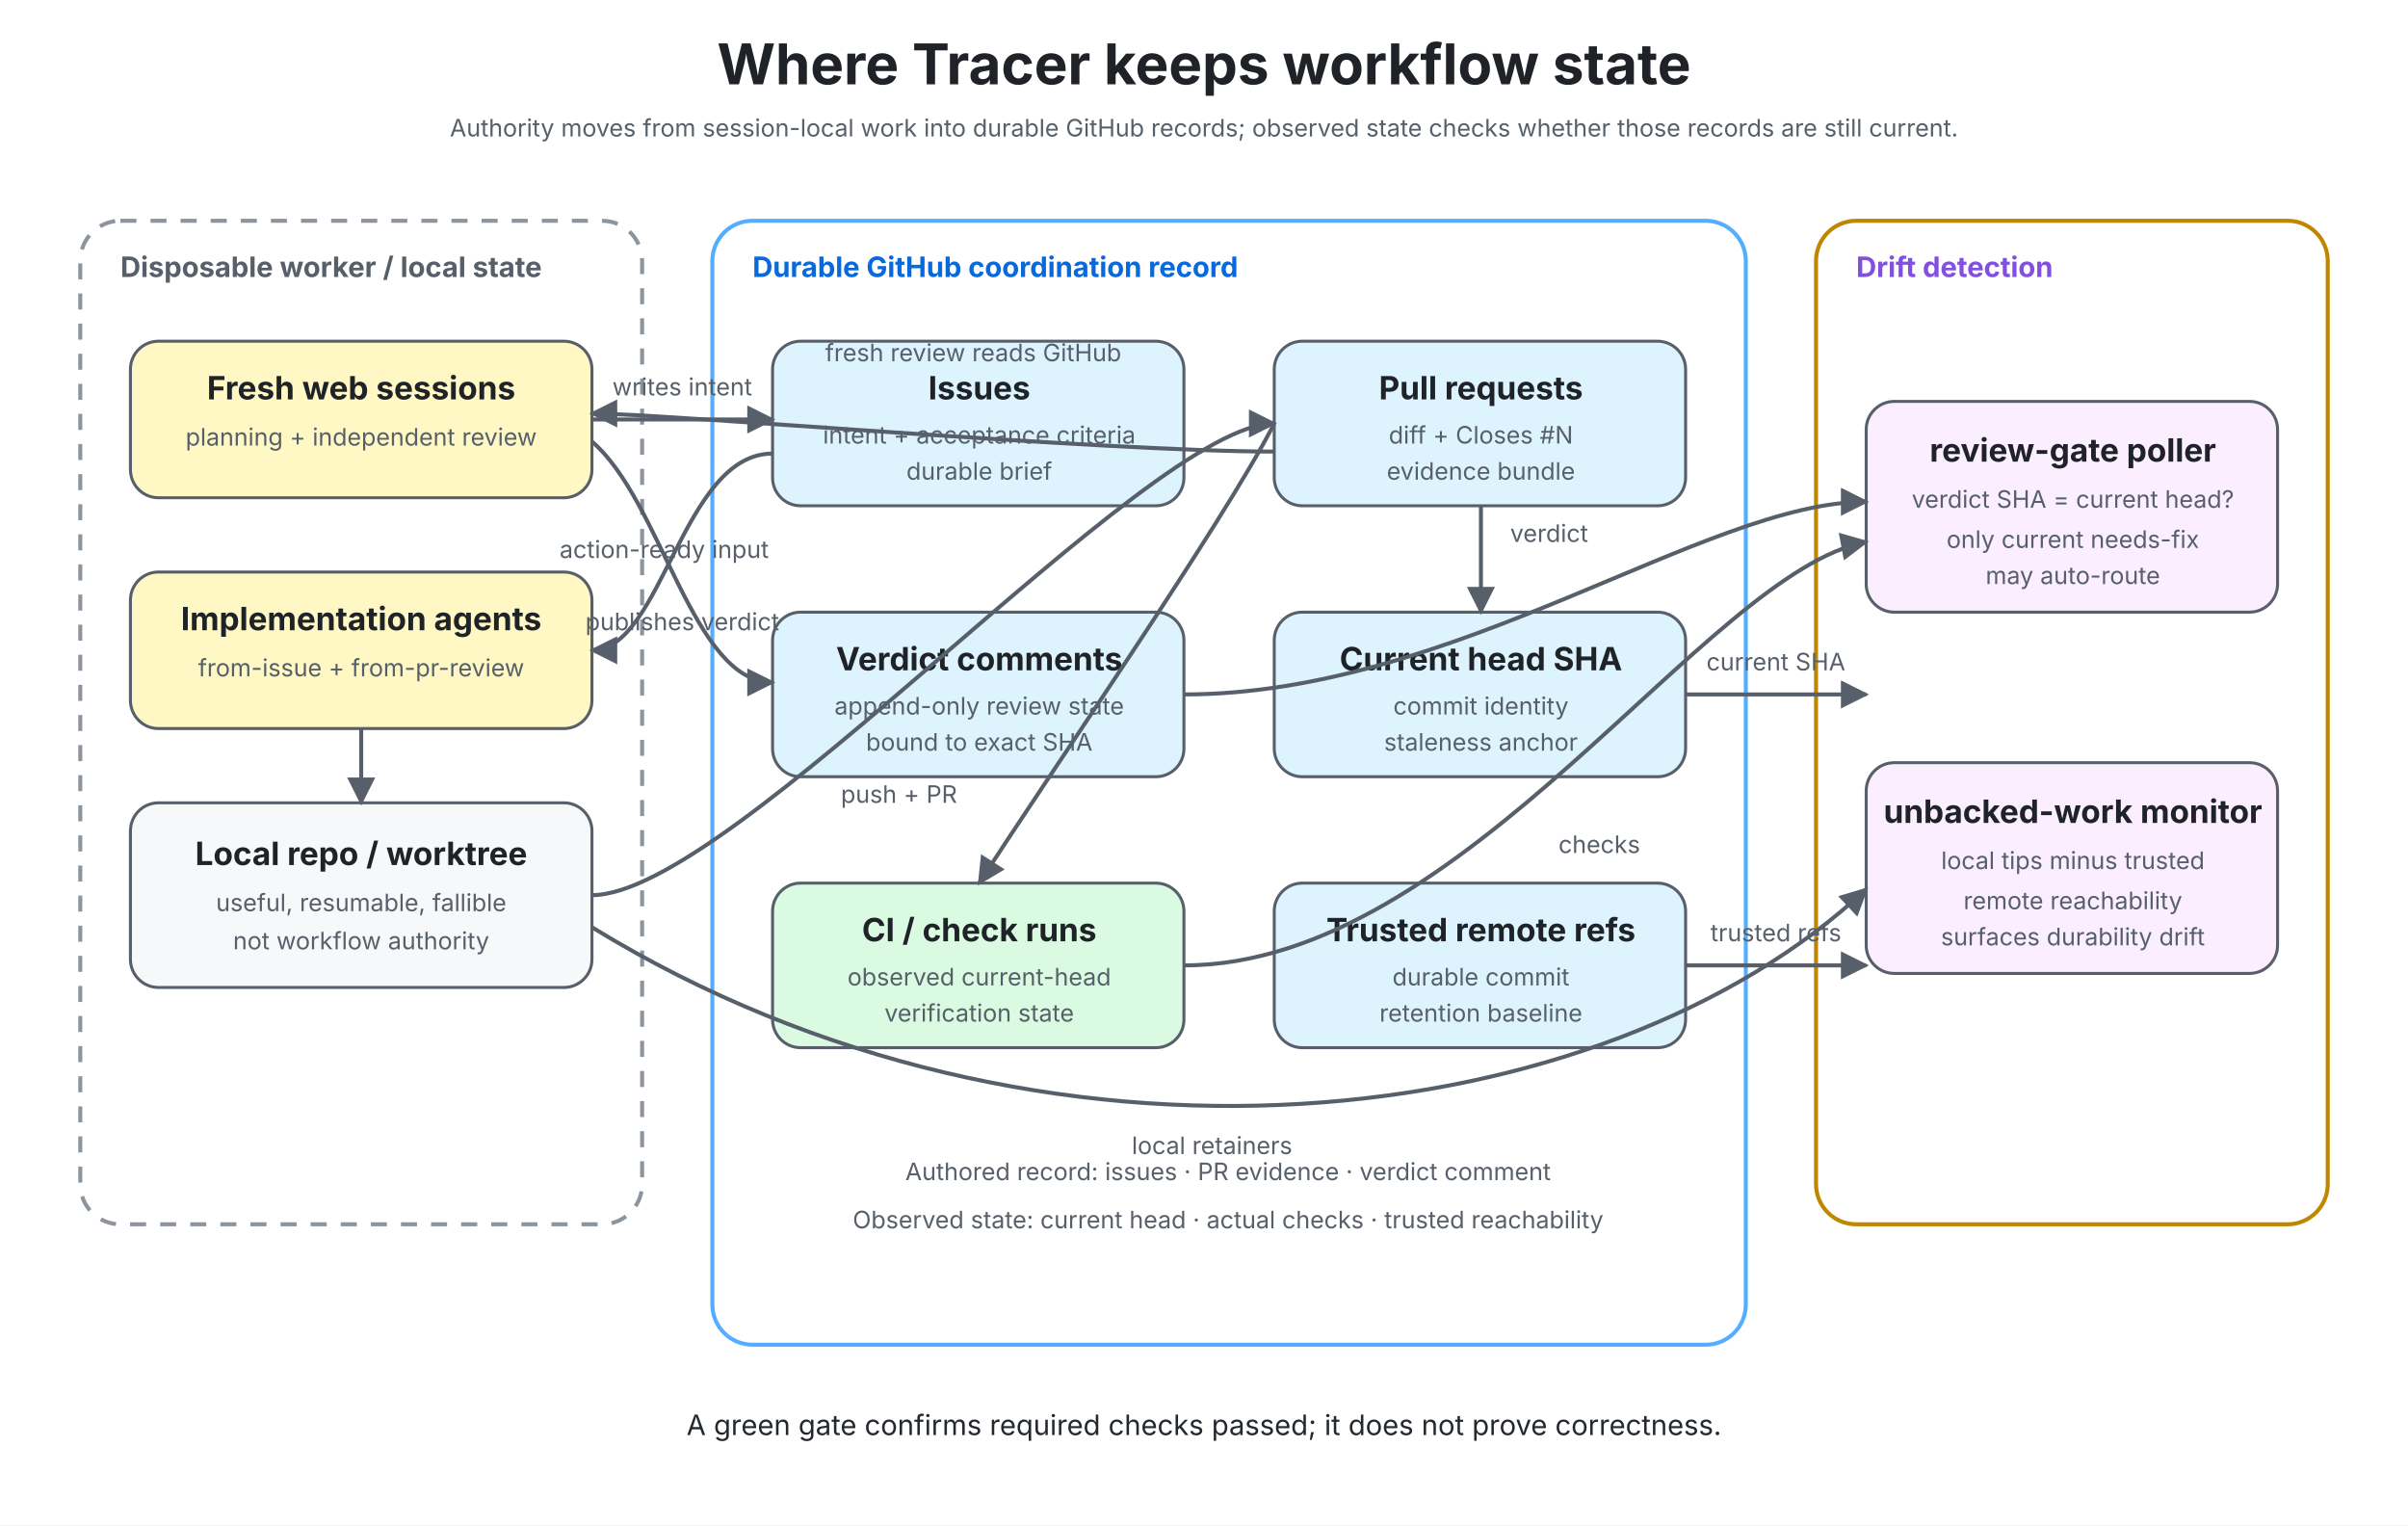
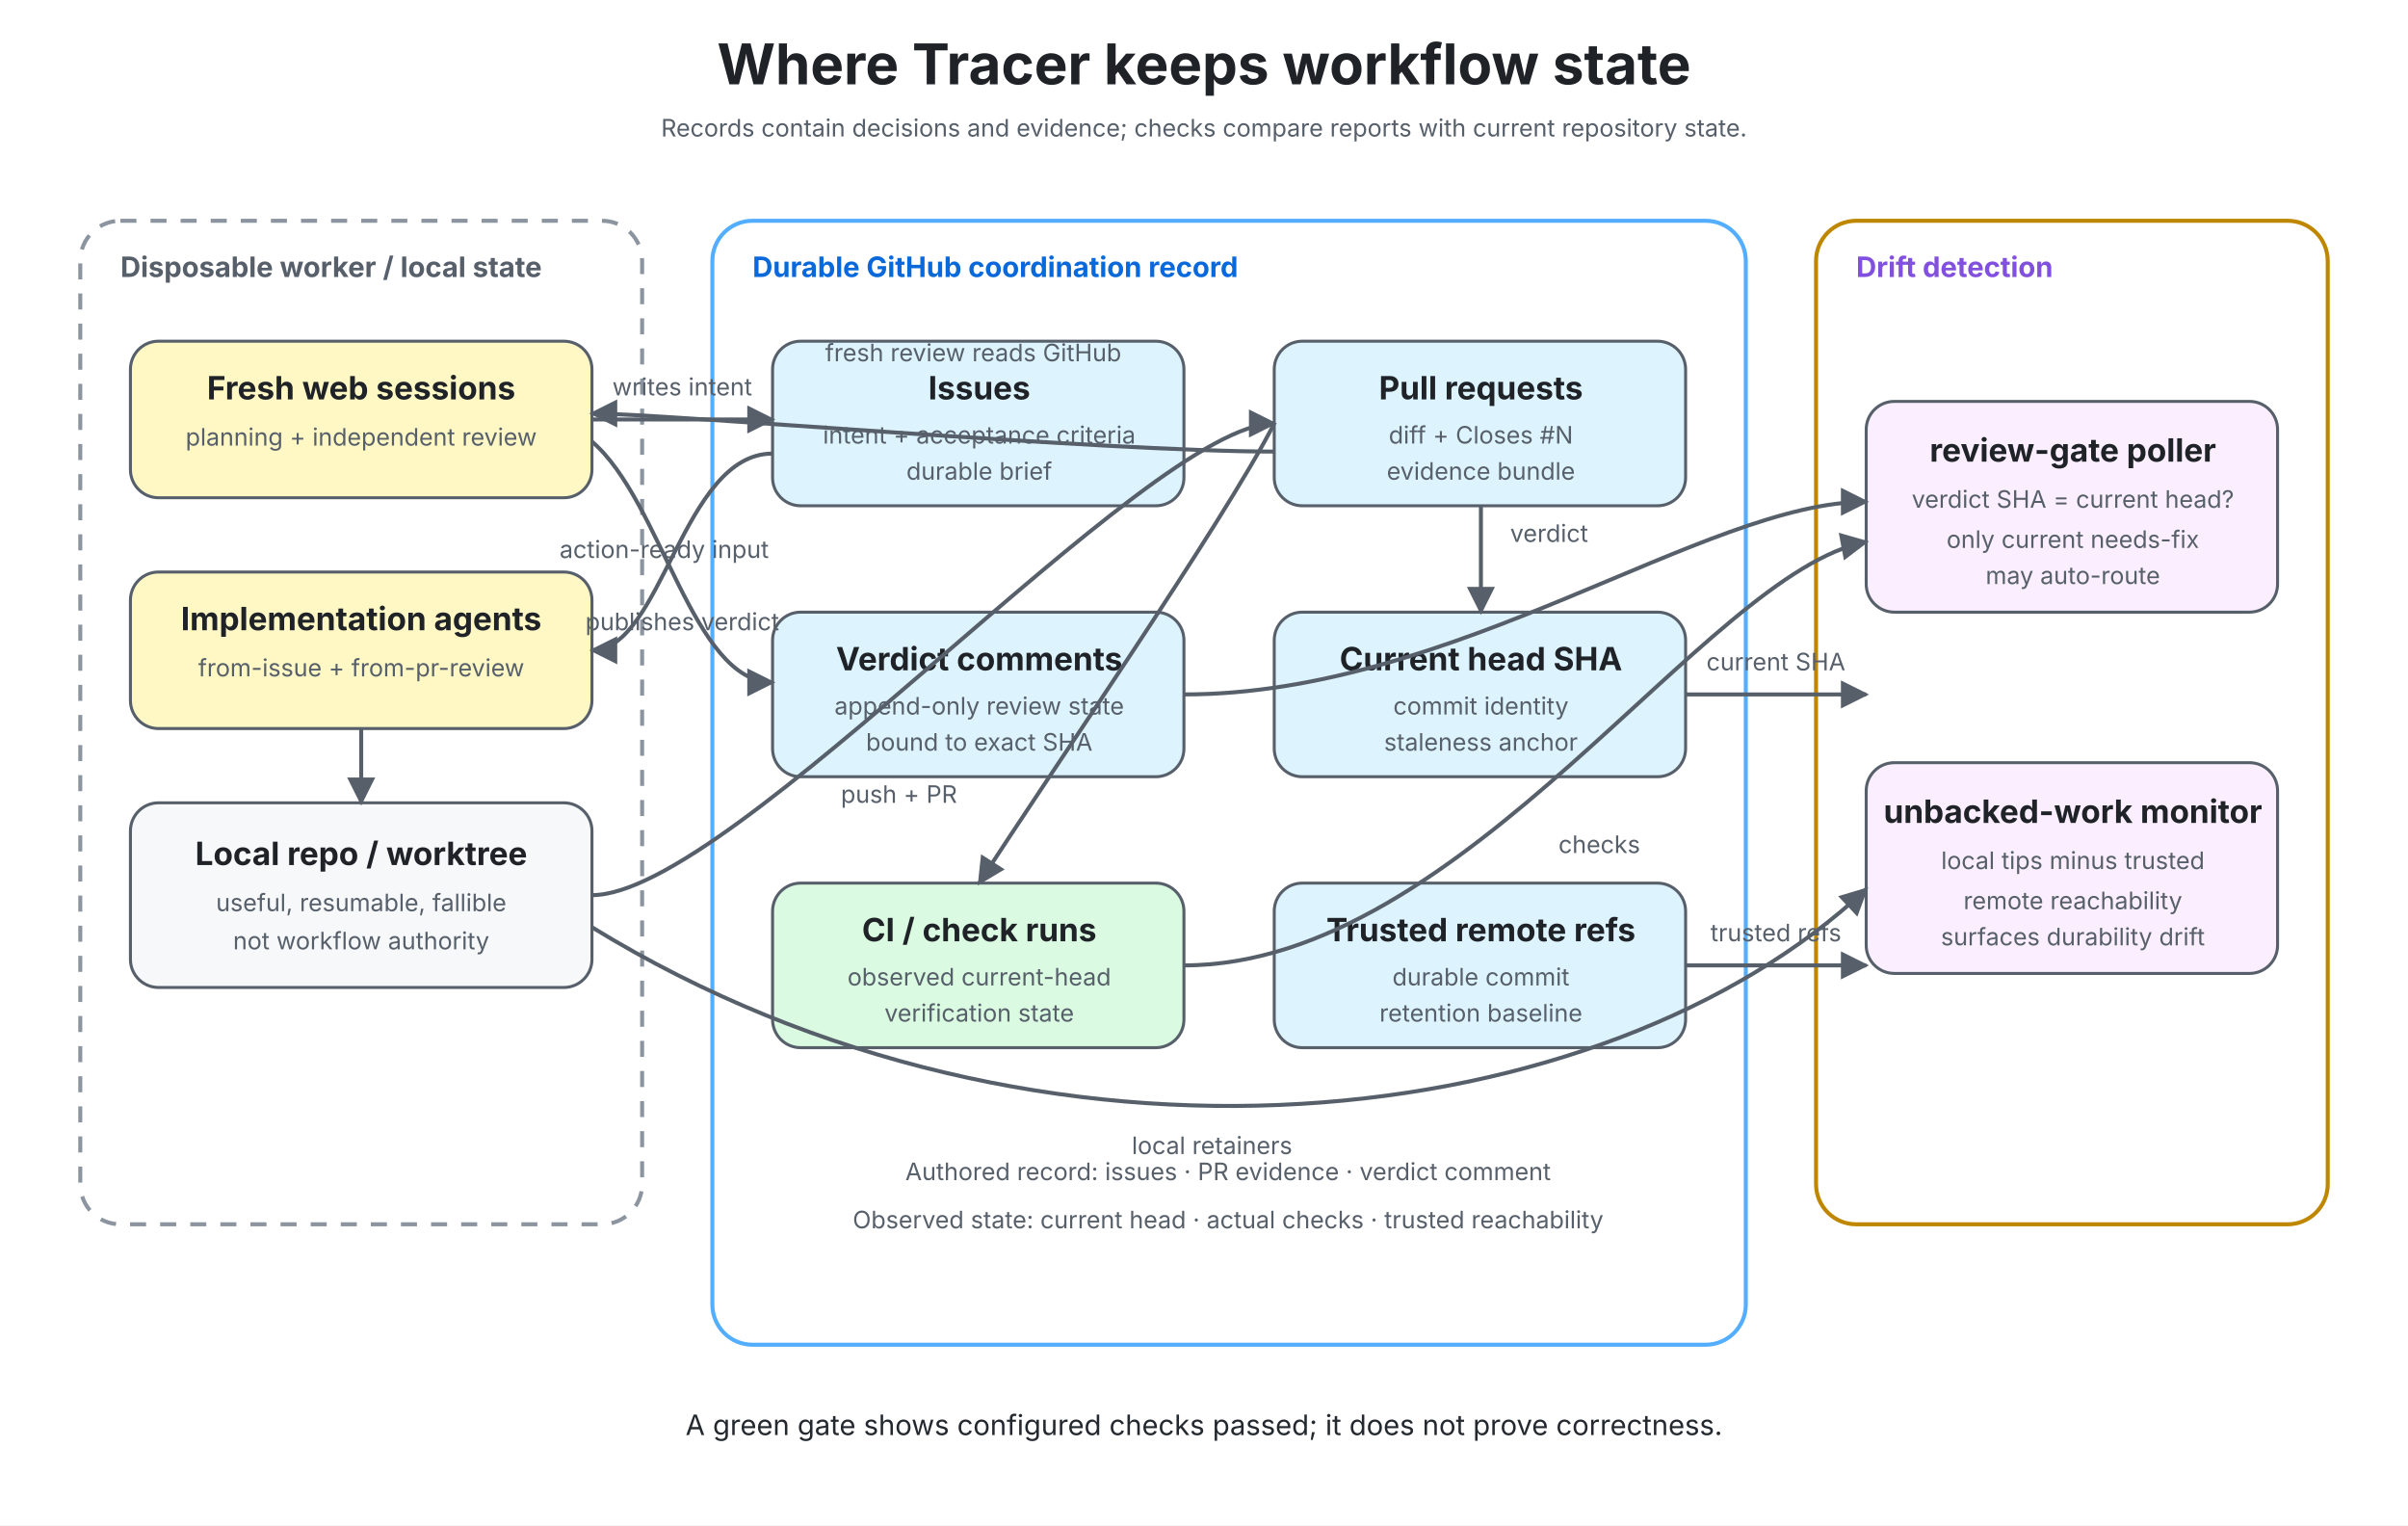
<svg xmlns="http://www.w3.org/2000/svg" viewBox="0 0 1200 760" role="img" aria-labelledby="title desc">
  <defs>
    <marker id="arrow" viewBox="0 0 10 10" refX="9" refY="5" markerWidth="7" markerHeight="7" orient="auto-start-reverse">
      <path d="M0 0 10 5 0 10z" fill="#57606a" />
    </marker>
    <style>
      .t{font:700 28px system-ui,-apple-system,BlinkMacSystemFont,"Segoe UI",sans-serif;fill:#1f2328}.h{font:700 16px system-ui,-apple-system,BlinkMacSystemFont,"Segoe UI",sans-serif;fill:#1f2328}.b{font:14px system-ui,-apple-system,BlinkMacSystemFont,"Segoe UI",sans-serif;fill:#24292f}.s{font:12px system-ui,-apple-system,BlinkMacSystemFont,"Segoe UI",sans-serif;fill:#57606a}.e{stroke:#57606a;stroke-width:2;fill:none;marker-end:url(#arrow)}.d{stroke-dasharray:8 7}.box{stroke:#57606a;stroke-width:1.5;rx:14}.ep{fill:#fff8c5}.gh{fill:#ddf4ff}.obs{fill:#dafbe1}.det{fill:#fbefff}.local{fill:#f6f8fa}.frame{fill:none;stroke-width:2;rx:20}.lab{font:700 14px system-ui,-apple-system,BlinkMacSystemFont,"Segoe UI",sans-serif}
    </style>
  </defs>
  <rect width="1200" height="760" fill="#fff" />
  <text class="t" x="600" y="42" text-anchor="middle">Where Tracer keeps workflow state</text>
-   <text class="s" x="600" y="68" text-anchor="middle">Authority moves from session-local work into durable GitHub records; observed state checks whether those records are still current.</text>
+   <text class="s" x="600" y="68" text-anchor="middle">Records contain decisions and evidence; checks compare reports with current repository state.</text>
  <rect class="frame d" x="40" y="110" width="280" height="500" stroke="#8c959f" />
  <text class="lab" x="60" y="138" fill="#57606a">Disposable worker / local state</text>
  <rect class="box ep" x="65" y="170" width="230" height="78" />
  <text class="h" x="180" y="199" text-anchor="middle">Fresh web sessions</text>
  <text class="s" x="180" y="222" text-anchor="middle">planning + independent review</text>
  <rect class="box ep" x="65" y="285" width="230" height="78" />
  <text class="h" x="180" y="314" text-anchor="middle">Implementation agents</text>
  <text class="s" x="180" y="337" text-anchor="middle">from-issue + from-pr-review</text>
  <rect class="box local" x="65" y="400" width="230" height="92" />
  <text class="h" x="180" y="431" text-anchor="middle">Local repo / worktree</text>
  <text class="s" x="180" y="454" text-anchor="middle">useful, resumable, fallible</text>
  <text class="s" x="180" y="473" text-anchor="middle">not workflow authority</text>
  <rect class="frame" x="355" y="110" width="515" height="560" stroke="#54aeff" />
  <text class="lab" x="375" y="138" fill="#0969da">Durable GitHub coordination record</text>
  <rect class="box gh" x="385" y="170" width="205" height="82" />
  <text class="h" x="488" y="199" text-anchor="middle">Issues</text>
  <text class="s" x="488" y="221" text-anchor="middle">intent + acceptance criteria</text>
  <text class="s" x="488" y="239" text-anchor="middle">durable brief</text>
  <rect class="box gh" x="635" y="170" width="205" height="82" />
  <text class="h" x="738" y="199" text-anchor="middle">Pull requests</text>
  <text class="s" x="738" y="221" text-anchor="middle">diff + Closes #N</text>
  <text class="s" x="738" y="239" text-anchor="middle">evidence bundle</text>
  <rect class="box gh" x="385" y="305" width="205" height="82" />
  <text class="h" x="488" y="334" text-anchor="middle">Verdict comments</text>
  <text class="s" x="488" y="356" text-anchor="middle">append-only review state</text>
  <text class="s" x="488" y="374" text-anchor="middle">bound to exact SHA</text>
  <rect class="box gh" x="635" y="305" width="205" height="82" />
  <text class="h" x="738" y="334" text-anchor="middle">Current head SHA</text>
  <text class="s" x="738" y="356" text-anchor="middle">commit identity</text>
  <text class="s" x="738" y="374" text-anchor="middle">staleness anchor</text>
  <rect class="box obs" x="385" y="440" width="205" height="82" />
  <text class="h" x="488" y="469" text-anchor="middle">CI / check runs</text>
  <text class="s" x="488" y="491" text-anchor="middle">observed current-head</text>
  <text class="s" x="488" y="509" text-anchor="middle">verification state</text>
  <rect class="box gh" x="635" y="440" width="205" height="82" />
  <text class="h" x="738" y="469" text-anchor="middle">Trusted remote refs</text>
  <text class="s" x="738" y="491" text-anchor="middle">durable commit</text>
  <text class="s" x="738" y="509" text-anchor="middle">retention baseline</text>
  <text class="s" x="612" y="588" text-anchor="middle">Authored record: issues · PR evidence · verdict comment</text>
  <text class="s" x="612" y="612" text-anchor="middle">Observed state: current head · actual checks · trusted reachability</text>
  <rect class="frame" x="905" y="110" width="255" height="500" stroke="#bf8700" />
  <text class="lab" x="925" y="138" fill="#8250df">Drift detection</text>
  <rect class="box det" x="930" y="200" width="205" height="105" />
  <text class="h" x="1033" y="230" text-anchor="middle">review-gate poller</text>
  <text class="s" x="1033" y="253" text-anchor="middle">verdict SHA = current head?</text>
  <text class="s" x="1033" y="273" text-anchor="middle">only current needs-fix</text>
  <text class="s" x="1033" y="291" text-anchor="middle">may auto-route</text>
  <rect class="box det" x="930" y="380" width="205" height="105" />
  <text class="h" x="1033" y="410" text-anchor="middle">unbacked-work monitor</text>
  <text class="s" x="1033" y="433" text-anchor="middle">local tips minus trusted</text>
  <text class="s" x="1033" y="453" text-anchor="middle">remote reachability</text>
  <text class="s" x="1033" y="471" text-anchor="middle">surfaces durability drift</text>
  <path class="e" d="M295 209H385" />
  <text class="s" x="340" y="197" text-anchor="middle">writes intent</text>
  <path class="e" d="M385 226C340 226 330 324 295 324" />
  <text class="s" x="331" y="278" text-anchor="middle">action-ready input</text>
  <path class="e" d="M180 363V400" />
  <path class="e" d="M295 446C365 446 572 211 635 211" />
  <text class="s" x="448" y="400" text-anchor="middle">push + PR</text>
  <path class="e" d="M635 225C550 225 330 206 295 206" />
  <text class="s" x="485" y="180" text-anchor="middle">fresh review reads GitHub</text>
  <path class="e" d="M295 220C330 250 345 340 385 340" />
  <text class="s" x="340" y="314" text-anchor="middle">publishes verdict</text>
  <path class="e" d="M738 252V305" />
  <path class="e" d="M635 211C610 260 520 390 488 440" />
  <path class="e" d="M840 346H930" />
  <text class="s" x="885" y="334" text-anchor="middle">current SHA</text>
  <path class="e" d="M590 346C725 346 850 250 930 250" />
  <text class="s" x="772" y="270" text-anchor="middle">verdict</text>
  <path class="e" d="M590 481C730 481 850 285 930 270" />
  <text class="s" x="797" y="425" text-anchor="middle">checks</text>
  <path class="e" d="M295 462C520 600 800 565 930 443" />
  <text class="s" x="604" y="575" text-anchor="middle">local retainers</text>
  <path class="e" d="M840 481H930" />
  <text class="s" x="885" y="469" text-anchor="middle">trusted refs</text>
-   <text class="b" x="600" y="715" text-anchor="middle">A green gate confirms required checks passed; it does not prove correctness.</text>
+   <text class="b" x="600" y="715" text-anchor="middle">A green gate shows configured checks passed; it does not prove correctness.</text>
</svg>
